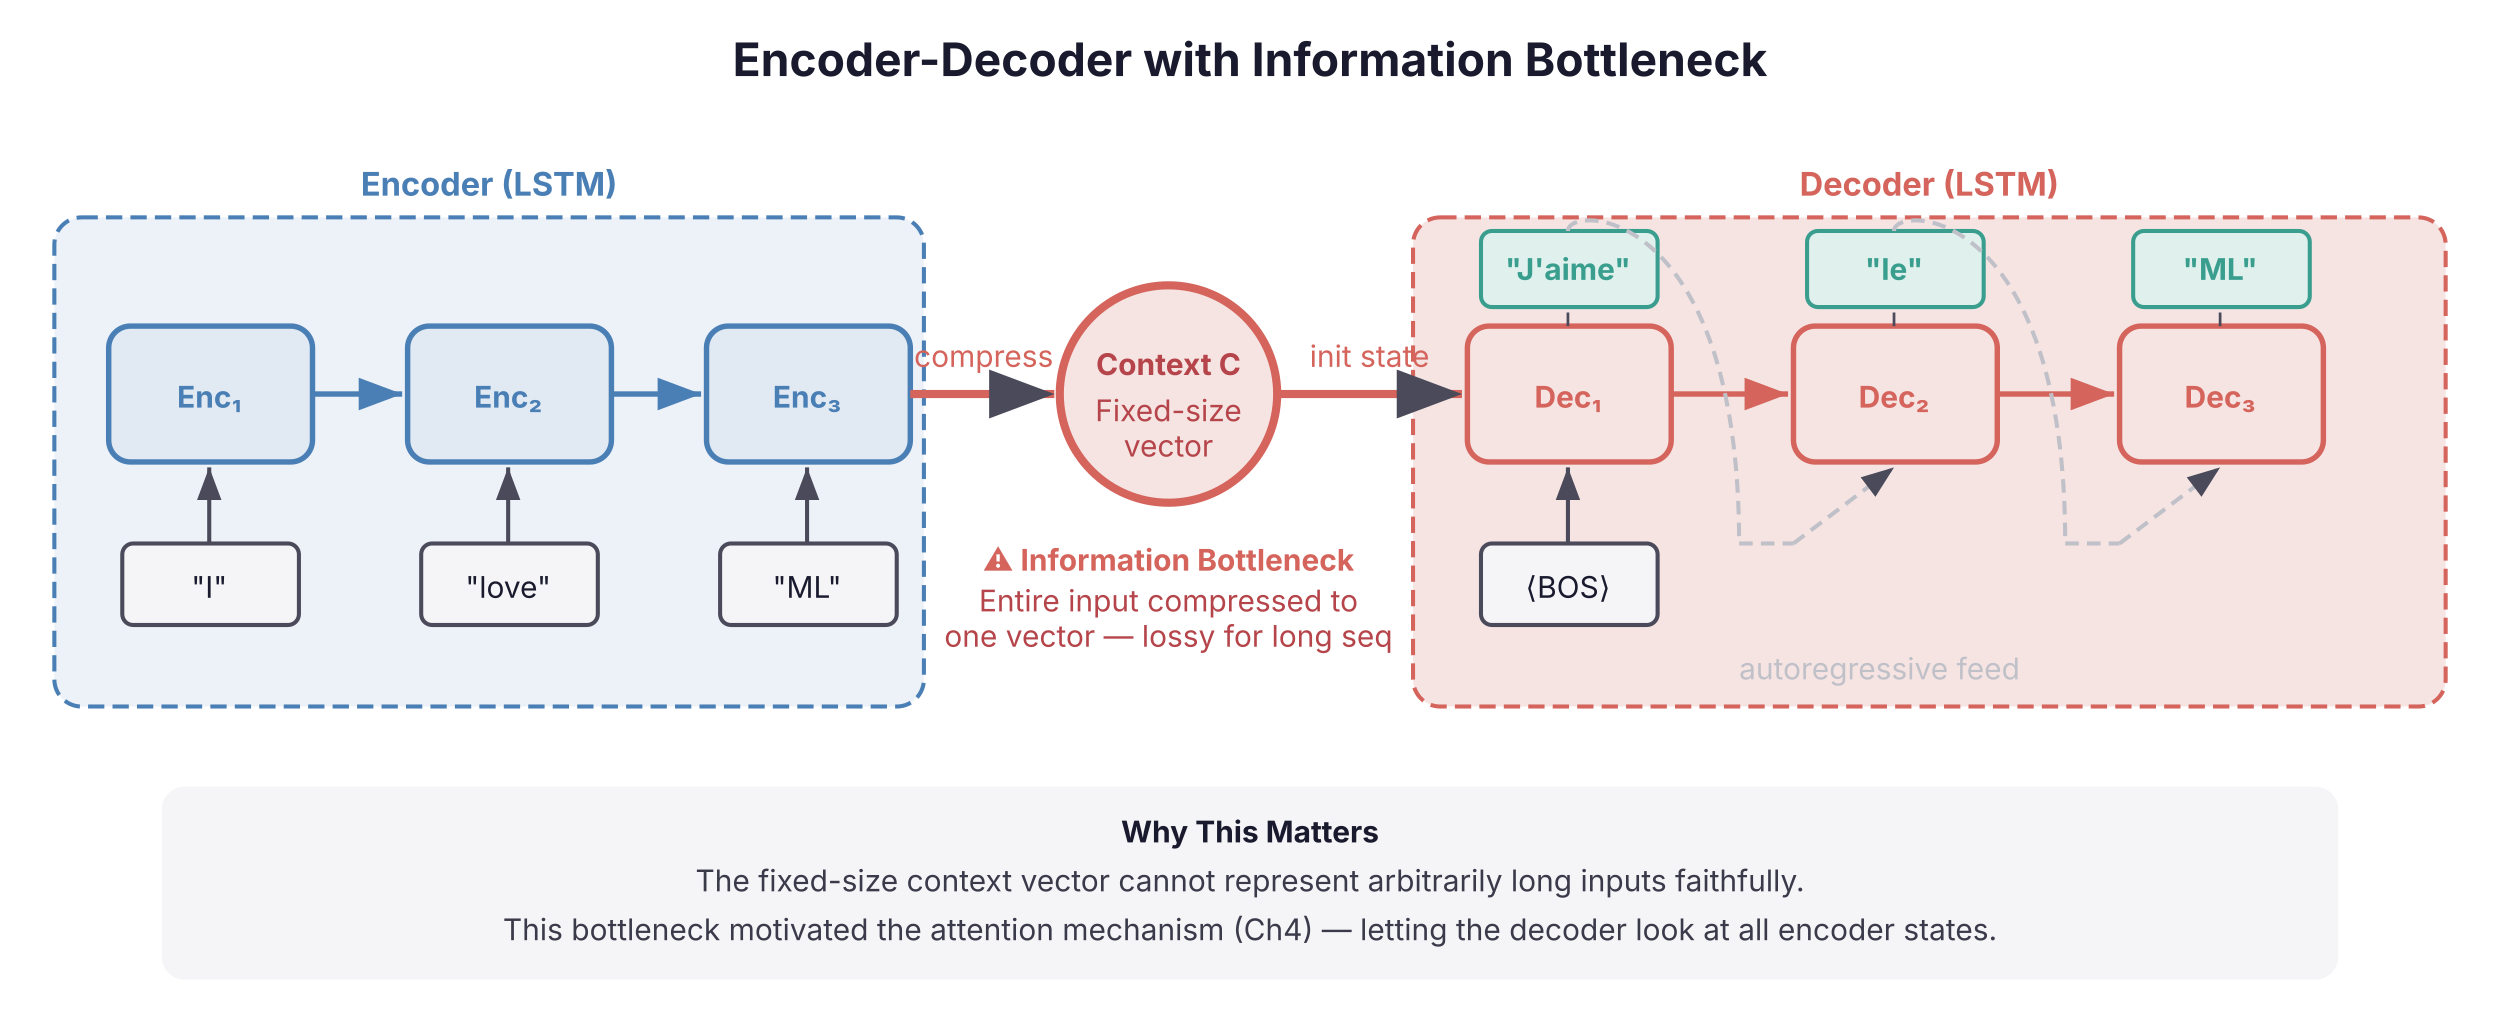
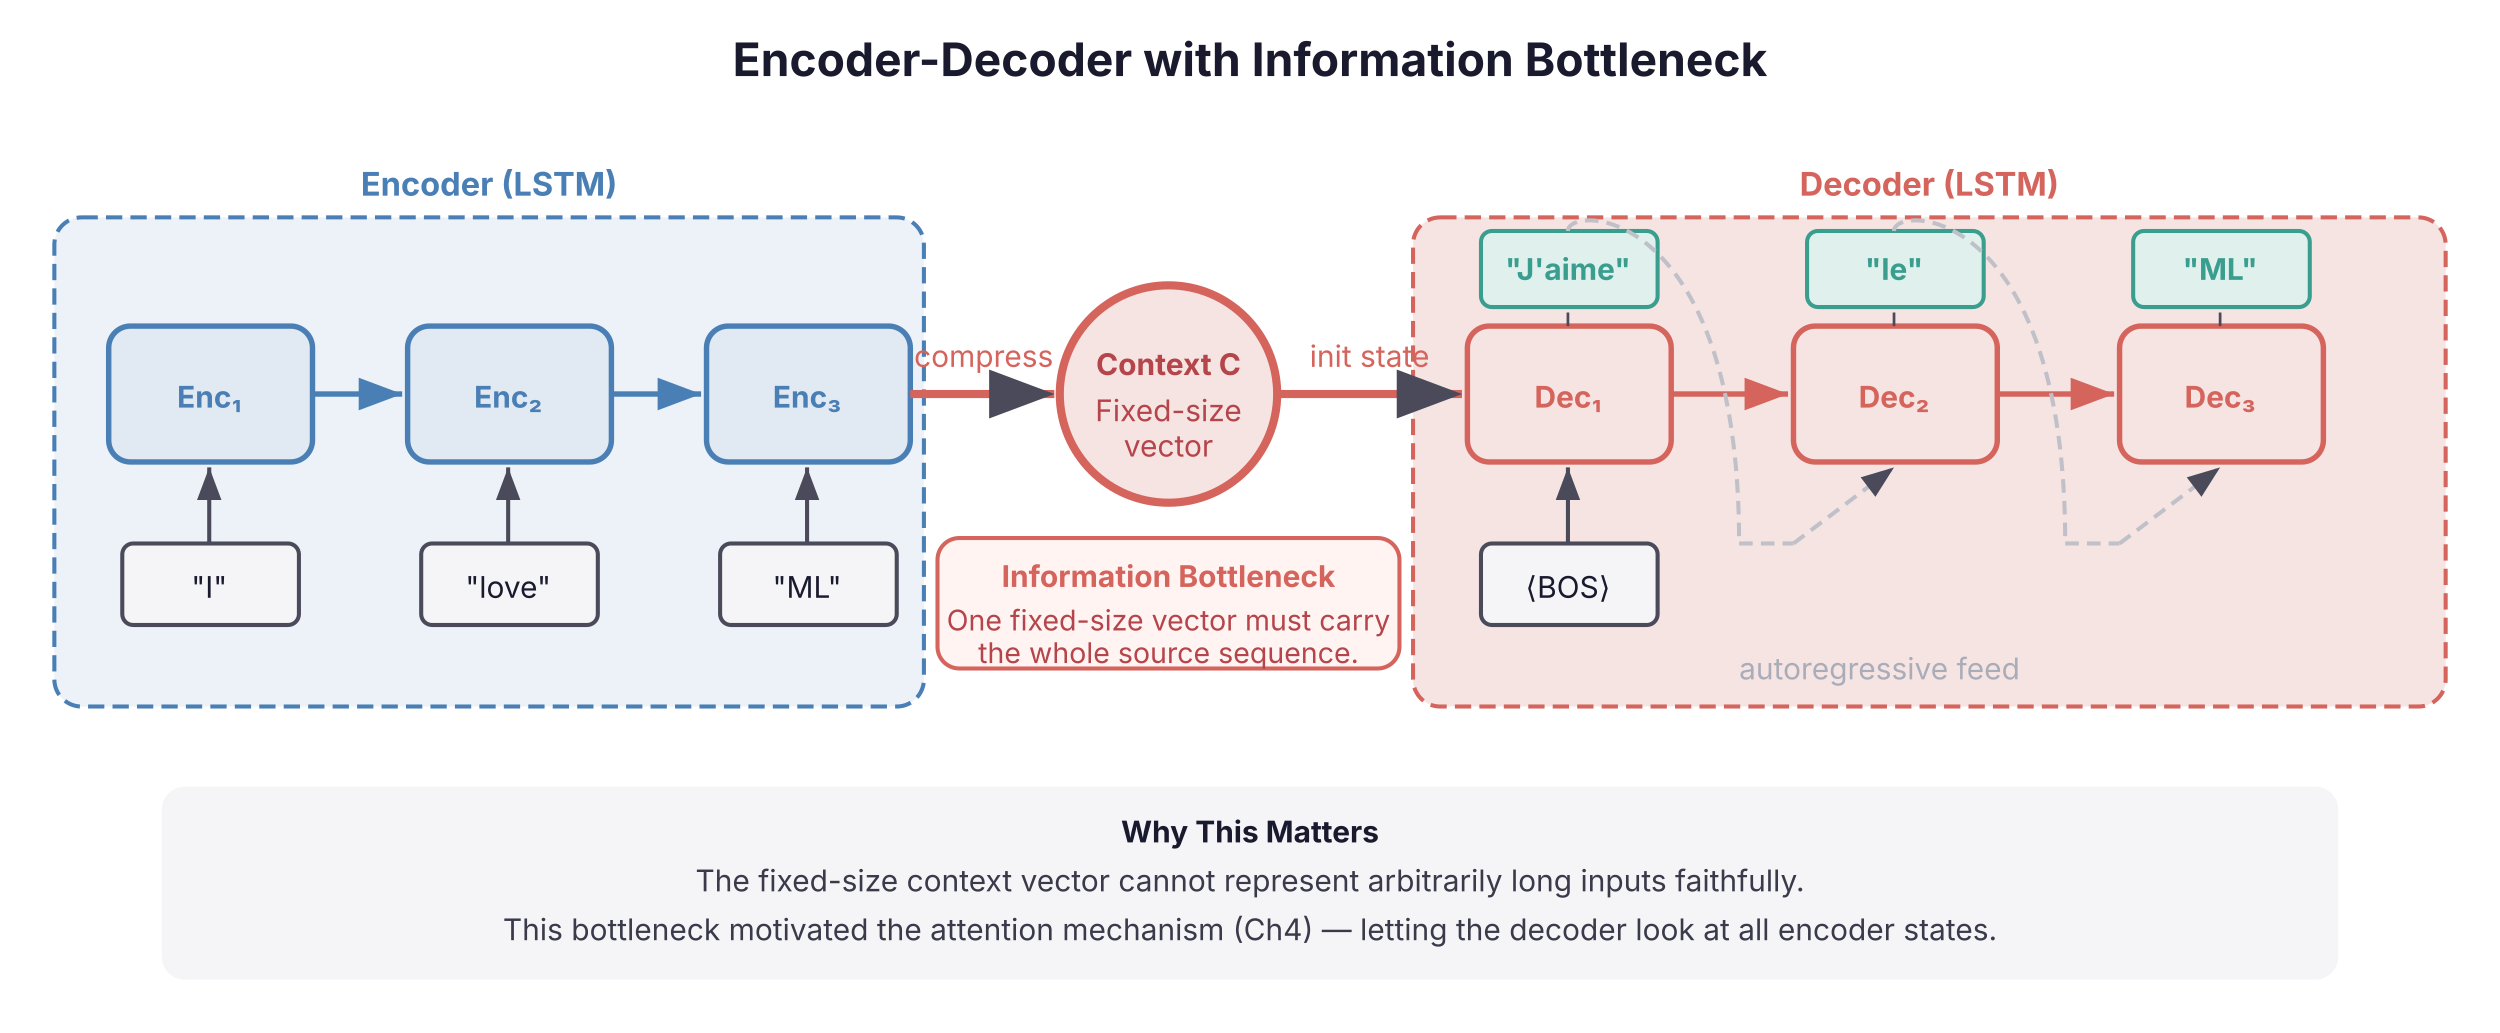
<svg xmlns="http://www.w3.org/2000/svg" viewBox="0 0 920 380" font-family="Inter, Helvetica, Arial, sans-serif">
  <defs>
    <marker id="a" markerWidth="8" markerHeight="6" refX="8" refY="3" orient="auto">
      <path d="M0,0 L8,3 L0,6 Z" fill="#4a4a5a" />
    </marker>
    <marker id="ab" markerWidth="8" markerHeight="6" refX="8" refY="3" orient="auto">
      <path d="M0,0 L8,3 L0,6 Z" fill="#4a7fb5" />
    </marker>
    <marker id="ap" markerWidth="8" markerHeight="6" refX="8" refY="3" orient="auto">
      <path d="M0,0 L8,3 L0,6 Z" fill="#d4645c" />
    </marker>
  </defs>
  <text x="460" y="28" text-anchor="middle" font-size="17" font-weight="bold" fill="#1a1a2e">Encoder-Decoder with Information Bottleneck</text>
  <rect x="20" y="80" width="320" height="180" rx="10" fill="#edf2f8" stroke="#4a7fb5" stroke-width="1.5" stroke-dasharray="6,3" />
  <text x="180" y="72" text-anchor="middle" font-size="12" font-weight="bold" fill="#4a7fb5">Encoder (LSTM)</text>
  <rect x="40" y="120" width="75" height="50" rx="8" fill="#e1eaf3" stroke="#4a7fb5" stroke-width="2" />
  <text x="77" y="150" text-anchor="middle" font-size="11" font-weight="bold" fill="#4a7fb5">Enc₁</text>
  <rect x="150" y="120" width="75" height="50" rx="8" fill="#e1eaf3" stroke="#4a7fb5" stroke-width="2" />
  <text x="187" y="150" text-anchor="middle" font-size="11" font-weight="bold" fill="#4a7fb5">Enc₂</text>
  <rect x="260" y="120" width="75" height="50" rx="8" fill="#e1eaf3" stroke="#4a7fb5" stroke-width="2" />
  <text x="297" y="150" text-anchor="middle" font-size="11" font-weight="bold" fill="#4a7fb5">Enc₃</text>
  <line x1="115" y1="145" x2="148" y2="145" stroke="#4a7fb5" stroke-width="2" marker-end="url(#ab)" />
  <line x1="225" y1="145" x2="258" y2="145" stroke="#4a7fb5" stroke-width="2" marker-end="url(#ab)" />
  <rect x="45" y="200" width="65" height="30" rx="4" fill="#f5f5f8" stroke="#4a4a5a" stroke-width="1.5" />
  <text x="77" y="220" text-anchor="middle" font-size="11" fill="#1a1a2e">"I"</text>
  <rect x="155" y="200" width="65" height="30" rx="4" fill="#f5f5f8" stroke="#4a4a5a" stroke-width="1.5" />
  <text x="187" y="220" text-anchor="middle" font-size="11" fill="#1a1a2e">"love"</text>
  <rect x="265" y="200" width="65" height="30" rx="4" fill="#f5f5f8" stroke="#4a4a5a" stroke-width="1.5" />
  <text x="297" y="220" text-anchor="middle" font-size="11" fill="#1a1a2e">"ML"</text>
  <line x1="77" y1="200" x2="77" y2="172" stroke="#4a4a5a" stroke-width="1.5" marker-end="url(#a)" />
  <line x1="187" y1="200" x2="187" y2="172" stroke="#4a4a5a" stroke-width="1.5" marker-end="url(#a)" />
  <line x1="297" y1="200" x2="297" y2="172" stroke="#4a4a5a" stroke-width="1.5" marker-end="url(#a)" />
  <circle cx="430" cy="145" r="40" fill="#f6e4e3" stroke="#d4645c" stroke-width="3" />
  <text x="430" y="138" text-anchor="middle" font-size="11" font-weight="bold" fill="#b5454a">Context C</text>
  <text x="430" y="155" text-anchor="middle" font-size="11" fill="#b5454a">Fixed-size</text>
  <text x="430" y="168" text-anchor="middle" font-size="11" fill="#b5454a">vector</text>
  <line x1="335" y1="145" x2="388" y2="145" stroke="#d4645c" stroke-width="3" marker-end="url(#a)" />
  <text x="362" y="135" text-anchor="middle" font-size="11" fill="#d4645c">compress</text>
-   <text x="430" y="210" text-anchor="middle" font-size="11" font-weight="bold" fill="#d4645c">⚠ Information Bottleneck</text>
-   <text x="430" y="225" text-anchor="middle" font-size="11" fill="#b5454a">Entire input compressed to</text>
-   <text x="430" y="238" text-anchor="middle" font-size="11" fill="#b5454a">one vector — lossy for long seq</text>
+   <rect x="345" y="198" width="170" height="48" rx="8" fill="#fff4f2" stroke="#d4645c" stroke-width="1.5" />
+   <text x="430" y="216" text-anchor="middle" font-size="11" font-weight="bold" fill="#d4645c">Information Bottleneck</text>
+   <text x="430" y="232" text-anchor="middle" font-size="10.5" fill="#b5454a">One fixed-size vector must carry</text>
+   <text x="430" y="244" text-anchor="middle" font-size="10.5" fill="#b5454a">the whole source sequence.</text>
  <rect x="520" y="80" width="380" height="180" rx="10" fill="#f6e4e3" stroke="#d4645c" stroke-width="1.5" stroke-dasharray="6,3" />
  <text x="710" y="72" text-anchor="middle" font-size="12" font-weight="bold" fill="#d4645c">Decoder (LSTM)</text>
  <rect x="540" y="120" width="75" height="50" rx="8" fill="#f6e4e3" stroke="#d4645c" stroke-width="2" />
  <text x="577" y="150" text-anchor="middle" font-size="11" font-weight="bold" fill="#d4645c">Dec₁</text>
  <rect x="660" y="120" width="75" height="50" rx="8" fill="#f6e4e3" stroke="#d4645c" stroke-width="2" />
  <text x="697" y="150" text-anchor="middle" font-size="11" font-weight="bold" fill="#d4645c">Dec₂</text>
  <rect x="780" y="120" width="75" height="50" rx="8" fill="#f6e4e3" stroke="#d4645c" stroke-width="2" />
  <text x="817" y="150" text-anchor="middle" font-size="11" font-weight="bold" fill="#d4645c">Dec₃</text>
  <line x1="615" y1="145" x2="658" y2="145" stroke="#d4645c" stroke-width="2" marker-end="url(#ap)" />
  <line x1="735" y1="145" x2="778" y2="145" stroke="#d4645c" stroke-width="2" marker-end="url(#ap)" />
  <line x1="470" y1="145" x2="538" y2="145" stroke="#d4645c" stroke-width="3" marker-end="url(#a)" />
  <text x="504" y="135" text-anchor="middle" font-size="11" fill="#d4645c">init state</text>
  <rect x="545" y="200" width="65" height="30" rx="4" fill="#f5f5f8" stroke="#4a4a5a" stroke-width="1.5" />
  <text x="577" y="220" text-anchor="middle" font-size="11" fill="#1a1a2e">⟨BOS⟩</text>
  <line x1="577" y1="200" x2="577" y2="172" stroke="#4a4a5a" stroke-width="1.5" marker-end="url(#a)" />
  <rect x="545" y="85" width="65" height="28" rx="4" fill="#dff0ed" stroke="#3a9e8f" stroke-width="1.5" />
  <text x="577" y="103" text-anchor="middle" font-size="11" font-weight="bold" fill="#3a9e8f">"J'aime"</text>
  <line x1="577" y1="120" x2="577" y2="115" stroke="#4a4a5a" stroke-width="1" />
  <rect x="665" y="85" width="65" height="28" rx="4" fill="#dff0ed" stroke="#3a9e8f" stroke-width="1.5" />
  <text x="697" y="103" text-anchor="middle" font-size="11" font-weight="bold" fill="#3a9e8f">"le"</text>
  <line x1="697" y1="120" x2="697" y2="115" stroke="#4a4a5a" stroke-width="1" />
  <rect x="785" y="85" width="65" height="28" rx="4" fill="#dff0ed" stroke="#3a9e8f" stroke-width="1.5" />
  <text x="817" y="103" text-anchor="middle" font-size="11" font-weight="bold" fill="#3a9e8f">"ML"</text>
  <line x1="817" y1="120" x2="817" y2="115" stroke="#4a4a5a" stroke-width="1" />
  <path d="M 577 85 C 577 75, 640 75, 640 200" fill="none" stroke="#c0c0c8" stroke-width="1.5" stroke-dasharray="5,3" />
  <line x1="640" y1="200" x2="660" y2="200" stroke="#c0c0c8" stroke-width="1.5" stroke-dasharray="5,3" />
  <line x1="660" y1="200" x2="697" y2="172" stroke="#c0c0c8" stroke-width="1.5" stroke-dasharray="5,3" marker-end="url(#a)" />
  <path d="M 697 85 C 697 75, 760 75, 760 200" fill="none" stroke="#c0c0c8" stroke-width="1.5" stroke-dasharray="5,3" />
  <line x1="760" y1="200" x2="780" y2="200" stroke="#c0c0c8" stroke-width="1.5" stroke-dasharray="5,3" />
  <line x1="780" y1="200" x2="817" y2="172" stroke="#c0c0c8" stroke-width="1.5" stroke-dasharray="5,3" marker-end="url(#a)" />
-   <text x="640" y="250" font-size="11" fill="#c0c0c8">autoregressive feed</text>
+   <text x="640" y="250" font-size="11" fill="#a9adb9">autoregressive feed</text>
  <rect x="60" y="290" width="800" height="70" rx="8" fill="#f5f5f8" stroke="#f5f5f8" stroke-width="1" />
  <text x="460" y="310" text-anchor="middle" font-size="11" font-weight="bold" fill="#1a1a2e">Why This Matters</text>
  <text x="460" y="328" text-anchor="middle" font-size="11" fill="#3a3a4a">The fixed-size context vector cannot represent arbitrarily long inputs faithfully.</text>
  <text x="460" y="346" text-anchor="middle" font-size="11" fill="#3a3a4a">This bottleneck motivated the attention mechanism (Ch4) — letting the decoder look at all encoder states.</text>
</svg>
